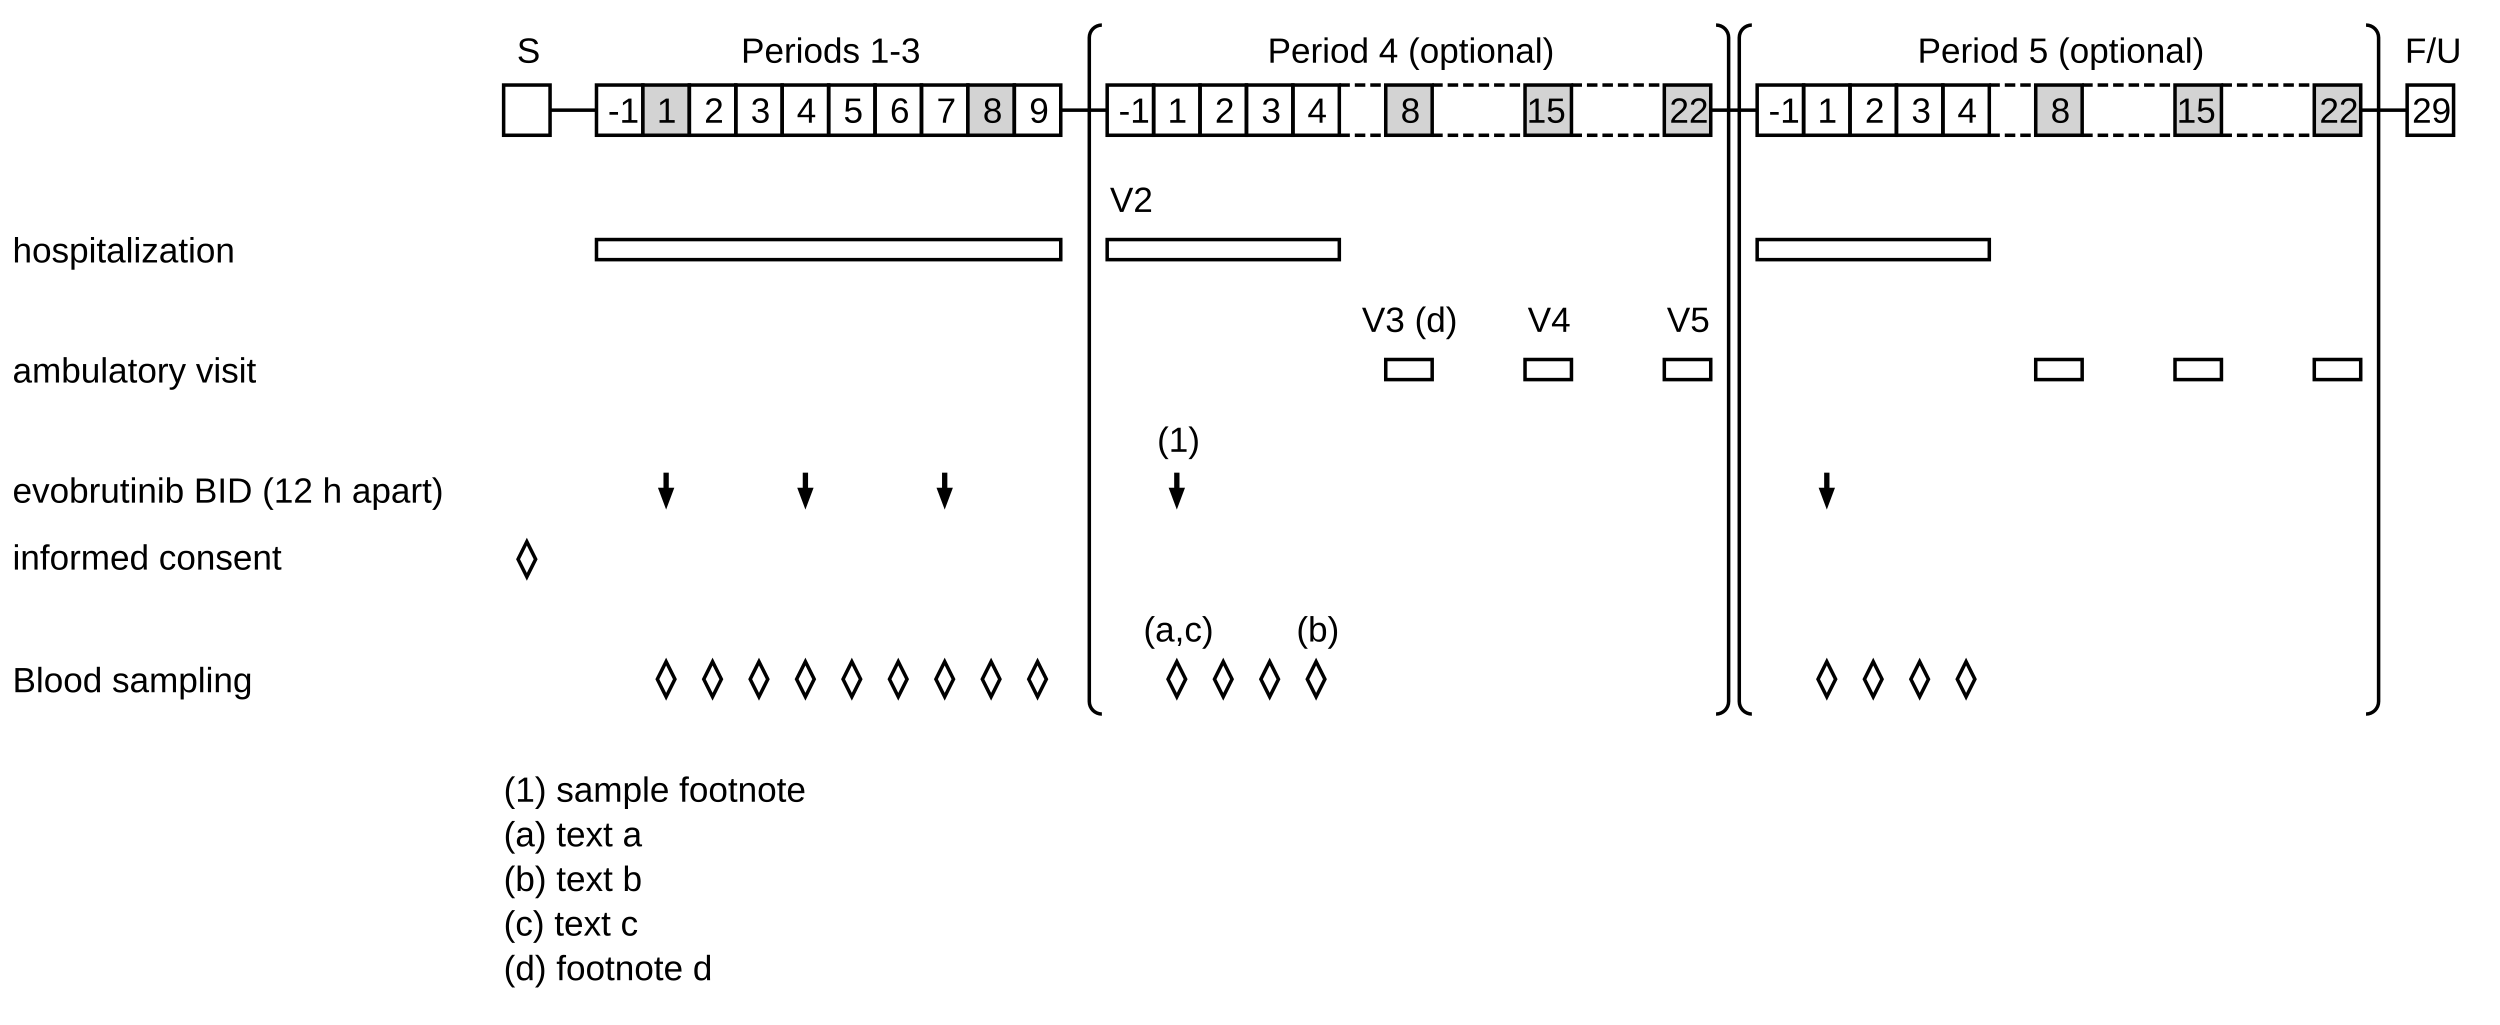
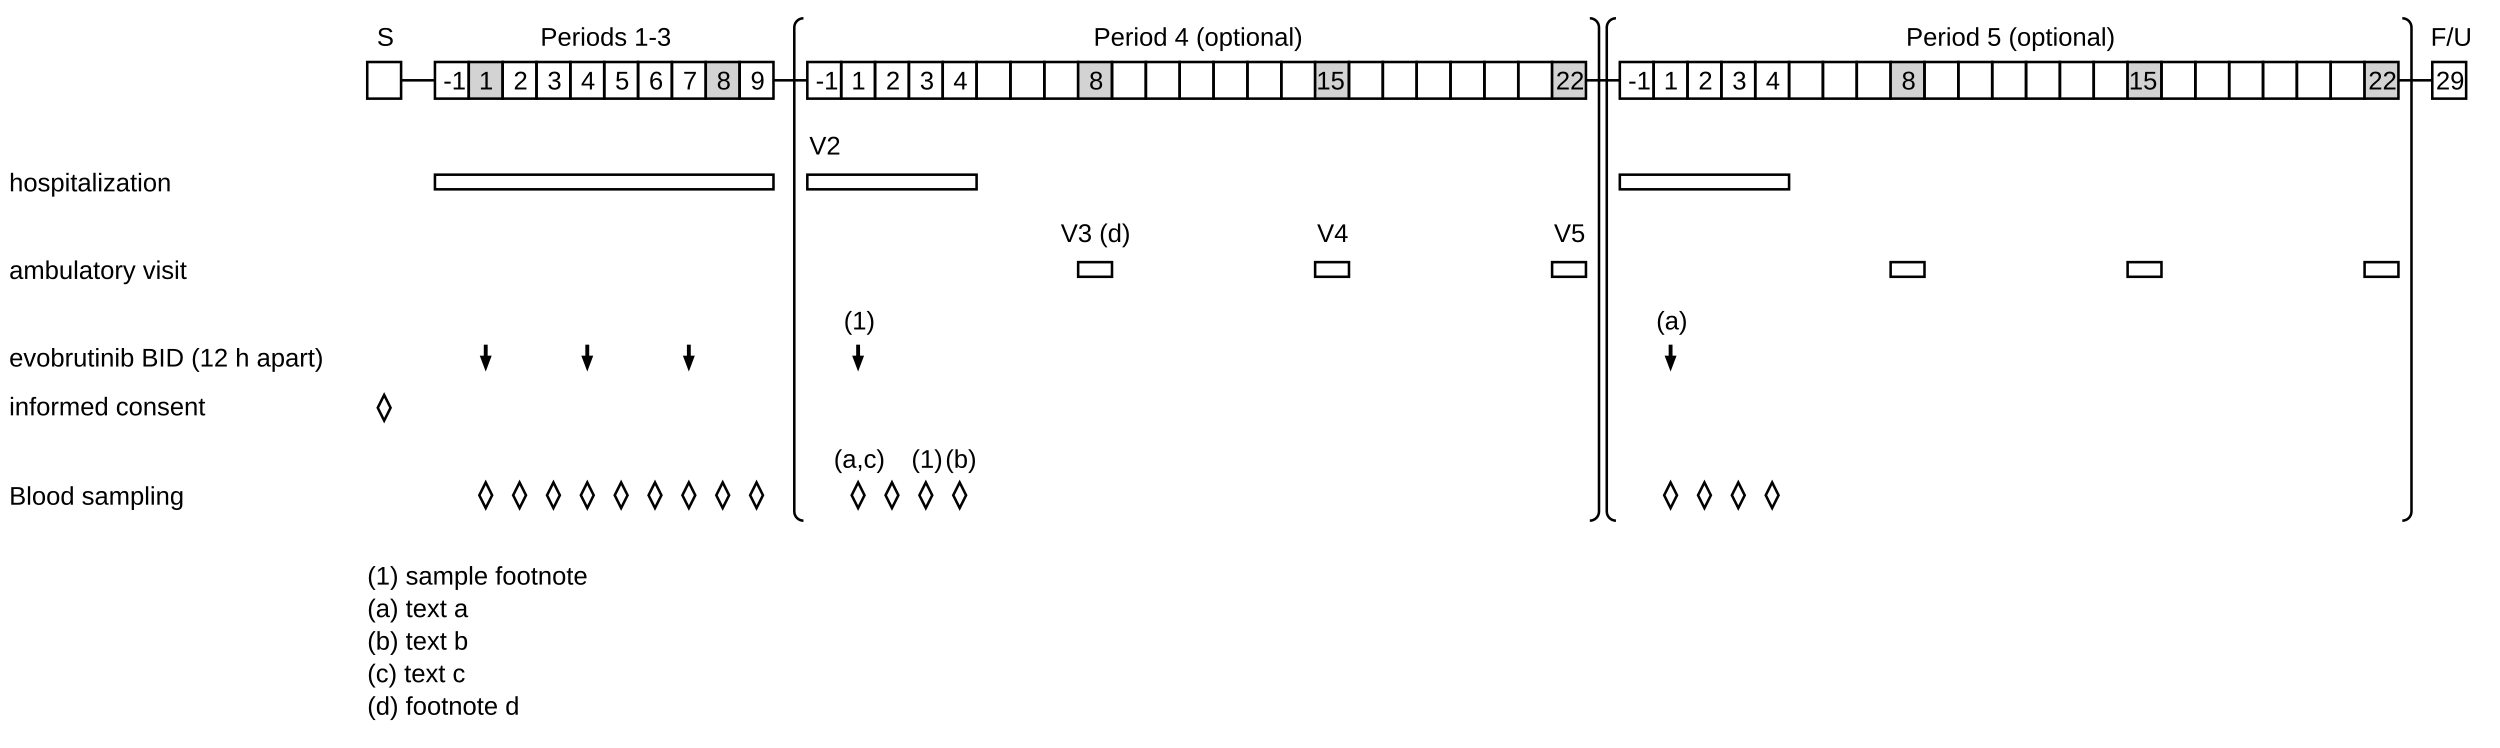
- <svg xmlns="http://www.w3.org/2000/svg" width="997.552" height="408.913">
+ <svg xmlns="http://www.w3.org/2000/svg" width="1368.06" height="408.913">
  <style>text {font-family: Arial; font-size: 14px ;}</style>
-   <path d="M699.02, 10.0 A5.011, 5.011 0 0,0 694.009, 15.011L694.009, 279.906 A5.011, 5.011 0 0,0 699.02 284.917" style="stroke: black; stroke-width:1.4; fill:none" />
-   <path d="M944.102, 10.0 A5.011, 5.011 0 0,1 949.112, 15.011L949.112, 279.906 A5.011, 5.011 0 0,1 944.102 284.917" style="stroke: black; stroke-width:1.4; fill:none" />
+   <path d="M884.273, 10.0 A5.011, 5.011 0 0,0 879.263, 15.011L879.263, 279.906 A5.011, 5.011 0 0,0 884.273 284.917" style="stroke: black; stroke-width:1.4; fill:none" />
+   <path d="M1314.609, 10.0 A5.011, 5.011 0 0,1 1319.62, 15.011L1319.62, 279.906 A5.011, 5.011 0 0,1 1314.609 284.917" style="stroke: black; stroke-width:1.4; fill:none" />
  <path d="M439.664, 10.0 A5.011, 5.011 0 0,0 434.653, 15.011L434.653, 279.906 A5.011, 5.011 0 0,0 439.664 284.917" style="stroke: black; stroke-width:1.4; fill:none" />
-   <path d="M684.746, 10.0 A5.011, 5.011 0 0,1 689.757, 15.011L689.757, 279.906 A5.011, 5.011 0 0,1 684.746 284.917" style="stroke: black; stroke-width:1.4; fill:none" />
+   <path d="M870.0, 10.0 A5.011, 5.011 0 0,1 875.011, 15.011L875.011, 279.906 A5.011, 5.011 0 0,1 870.0 284.917" style="stroke: black; stroke-width:1.4; fill:none" />
  <text x="206.234" y="25.032">S</text>
  <text x="295.699" y="25.032">Periods 1-3</text>
-   <text x="505.798" y="25.032">Period 4 (optional)</text>
-   <text x="765.154" y="25.032">Period 5 (optional)</text>
-   <text x="959.626" y="25.032">F/U</text>
+   <text x="598.425" y="25.032">Period 4 (optional)</text>
+   <text x="1043.035" y="25.032">Period 5 (optional)</text>
+   <text x="1330.134" y="25.032">F/U</text>
  <rect x="200.96" y="33.932" width="18.525" height="20.043" style="stroke:black;  stroke-width:1.4; fill:none;" />
  <text x="210.223" y="48.964" />
  <line x1="219.485" y1="43.953" x2="238.011" y2="43.953" style="stroke:black; stroke-width:1.4; " />
  <rect x="238.011" y="33.932" width="18.525" height="20.043" style="stroke:black;  stroke-width:1.4; fill:none;" />
  <text x="242.557" y="48.964">-1</text>
  <rect x="256.536" y="33.932" width="18.525" height="20.043" style="stroke:black;  stroke-width:0; fill:lightgray;" />
  <rect x="256.536" y="33.932" width="18.525" height="20.043" style="stroke:black;  stroke-width:1.4; fill:none;" />
  <text x="262.107" y="48.964">1</text>
  <rect x="275.062" y="33.932" width="18.525" height="20.043" style="stroke:black;  stroke-width:1.4; fill:none;" />
  <text x="281.005" y="48.964">2</text>
  <rect x="293.587" y="33.932" width="18.525" height="20.043" style="stroke:black;  stroke-width:1.4; fill:none;" />
  <text x="299.568" y="48.964">3</text>
  <rect x="312.112" y="33.932" width="18.525" height="20.043" style="stroke:black;  stroke-width:1.4; fill:none;" />
  <text x="317.909" y="48.964">4</text>
  <rect x="330.638" y="33.932" width="18.525" height="20.043" style="stroke:black;  stroke-width:1.4; fill:none;" />
  <text x="336.578" y="48.964">5</text>
  <rect x="349.163" y="33.932" width="18.525" height="20.043" style="stroke:black;  stroke-width:1.4; fill:none;" />
  <text x="355.117" y="48.964">6</text>
  <rect x="367.688" y="33.932" width="18.525" height="20.043" style="stroke:black;  stroke-width:1.4; fill:none;" />
  <text x="373.708" y="48.964">7</text>
  <rect x="386.214" y="33.932" width="18.525" height="20.043" style="stroke:black;  stroke-width:0; fill:lightgray;" />
  <rect x="386.214" y="33.932" width="18.525" height="20.043" style="stroke:black;  stroke-width:1.4; fill:none;" />
  <text x="392.175" y="48.964">8</text>
  <rect x="404.739" y="33.932" width="18.525" height="20.043" style="stroke:black;  stroke-width:1.4; fill:none;" />
  <text x="410.707" y="48.964">9</text>
  <line x1="423.265" y1="43.953" x2="441.79" y2="43.953" style="stroke:black; stroke-width:1.4; " />
  <rect x="441.79" y="33.932" width="18.525" height="20.043" style="stroke:black;  stroke-width:1.4; fill:none;" />
  <text x="446.336" y="48.964">-1</text>
  <rect x="460.315" y="33.932" width="18.525" height="20.043" style="stroke:black;  stroke-width:1.4; fill:none;" />
  <text x="465.887" y="48.964">1</text>
  <rect x="478.841" y="33.932" width="18.525" height="20.043" style="stroke:black;  stroke-width:1.4; fill:none;" />
  <text x="484.785" y="48.964">2</text>
  <rect x="497.366" y="33.932" width="18.525" height="20.043" style="stroke:black;  stroke-width:1.4; fill:none;" />
  <text x="503.348" y="48.964">3</text>
  <rect x="515.892" y="33.932" width="18.525" height="20.043" style="stroke:black;  stroke-width:1.4; fill:none;" />
  <text x="521.688" y="48.964">4</text>
-   <line x1="534.417" y1="33.932" x2="540.592" y2="33.932" style="stroke:black; stroke-width:1.4; stroke-dasharray: 4.2 4.2" />
-   <line x1="534.417" y1="53.975" x2="540.592" y2="53.975" style="stroke:black; stroke-width:1.4; stroke-dasharray: 4.2 4.2" />
-   <text x="537.505" y="48.964" />
-   <line x1="540.592" y1="33.932" x2="546.767" y2="33.932" style="stroke:black; stroke-width:1.4; stroke-dasharray: 4.2 4.2" />
-   <line x1="540.592" y1="53.975" x2="546.767" y2="53.975" style="stroke:black; stroke-width:1.4; stroke-dasharray: 4.2 4.2" />
+   <rect x="534.417" y="33.932" width="18.525" height="20.043" style="stroke:black;  stroke-width:1.4; fill:none;" />
  <text x="543.68" y="48.964" />
-   <line x1="546.767" y1="33.932" x2="552.942" y2="33.932" style="stroke:black; stroke-width:1.4; stroke-dasharray: 4.2 4.2" />
-   <line x1="546.767" y1="53.975" x2="552.942" y2="53.975" style="stroke:black; stroke-width:1.4; stroke-dasharray: 4.2 4.2" />
-   <text x="549.855" y="48.964" />
-   <rect x="552.942" y="33.932" width="18.525" height="20.043" style="stroke:black;  stroke-width:0; fill:lightgray;" />
  <rect x="552.942" y="33.932" width="18.525" height="20.043" style="stroke:black;  stroke-width:1.4; fill:none;" />
-   <text x="558.903" y="48.964">8</text>
-   <line x1="571.468" y1="33.932" x2="577.643" y2="33.932" style="stroke:black; stroke-width:1.4; stroke-dasharray: 4.2 4.2" />
-   <line x1="571.468" y1="53.975" x2="577.643" y2="53.975" style="stroke:black; stroke-width:1.4; stroke-dasharray: 4.2 4.2" />
-   <text x="574.555" y="48.964" />
-   <line x1="577.643" y1="33.932" x2="583.818" y2="33.932" style="stroke:black; stroke-width:1.4; stroke-dasharray: 4.2 4.2" />
-   <line x1="577.643" y1="53.975" x2="583.818" y2="53.975" style="stroke:black; stroke-width:1.4; stroke-dasharray: 4.2 4.2" />
+   <text x="562.205" y="48.964" />
+   <rect x="571.468" y="33.932" width="18.525" height="20.043" style="stroke:black;  stroke-width:1.4; fill:none;" />
  <text x="580.73" y="48.964" />
-   <line x1="583.818" y1="33.932" x2="589.993" y2="33.932" style="stroke:black; stroke-width:1.4; stroke-dasharray: 4.2 4.2" />
-   <line x1="583.818" y1="53.975" x2="589.993" y2="53.975" style="stroke:black; stroke-width:1.4; stroke-dasharray: 4.2 4.2" />
-   <text x="586.906" y="48.964" />
-   <line x1="589.993" y1="33.932" x2="596.168" y2="33.932" style="stroke:black; stroke-width:1.4; stroke-dasharray: 4.2 4.2" />
-   <line x1="589.993" y1="53.975" x2="596.168" y2="53.975" style="stroke:black; stroke-width:1.4; stroke-dasharray: 4.2 4.2" />
-   <text x="593.081" y="48.964" />
-   <line x1="596.168" y1="33.932" x2="602.343" y2="33.932" style="stroke:black; stroke-width:1.4; stroke-dasharray: 4.2 4.2" />
-   <line x1="596.168" y1="53.975" x2="602.343" y2="53.975" style="stroke:black; stroke-width:1.4; stroke-dasharray: 4.2 4.2" />
-   <text x="599.256" y="48.964" />
-   <line x1="602.343" y1="33.932" x2="608.519" y2="33.932" style="stroke:black; stroke-width:1.4; stroke-dasharray: 4.2 4.2" />
-   <line x1="602.343" y1="53.975" x2="608.519" y2="53.975" style="stroke:black; stroke-width:1.4; stroke-dasharray: 4.2 4.2" />
-   <text x="605.431" y="48.964" />
-   <rect x="608.519" y="33.932" width="18.525" height="20.043" style="stroke:black;  stroke-width:0; fill:lightgray;" />
+   <rect x="589.993" y="33.932" width="18.525" height="20.043" style="stroke:black;  stroke-width:0; fill:lightgray;" />
+   <rect x="589.993" y="33.932" width="18.525" height="20.043" style="stroke:black;  stroke-width:1.4; fill:none;" />
+   <text x="595.954" y="48.964">8</text>
  <rect x="608.519" y="33.932" width="18.525" height="20.043" style="stroke:black;  stroke-width:1.4; fill:none;" />
-   <text x="609.192" y="48.964">15</text>
-   <line x1="627.044" y1="33.932" x2="633.219" y2="33.932" style="stroke:black; stroke-width:1.4; stroke-dasharray: 4.2 4.2" />
-   <line x1="627.044" y1="53.975" x2="633.219" y2="53.975" style="stroke:black; stroke-width:1.4; stroke-dasharray: 4.2 4.2" />
-   <text x="630.132" y="48.964" />
-   <line x1="633.219" y1="33.932" x2="639.394" y2="33.932" style="stroke:black; stroke-width:1.4; stroke-dasharray: 4.2 4.2" />
-   <line x1="633.219" y1="53.975" x2="639.394" y2="53.975" style="stroke:black; stroke-width:1.4; stroke-dasharray: 4.2 4.2" />
+   <text x="617.781" y="48.964" />
+   <rect x="627.044" y="33.932" width="18.525" height="20.043" style="stroke:black;  stroke-width:1.4; fill:none;" />
  <text x="636.307" y="48.964" />
-   <line x1="639.394" y1="33.932" x2="645.569" y2="33.932" style="stroke:black; stroke-width:1.4; stroke-dasharray: 4.2 4.2" />
-   <line x1="639.394" y1="53.975" x2="645.569" y2="53.975" style="stroke:black; stroke-width:1.4; stroke-dasharray: 4.2 4.2" />
-   <text x="642.482" y="48.964" />
-   <line x1="645.569" y1="33.932" x2="651.744" y2="33.932" style="stroke:black; stroke-width:1.4; stroke-dasharray: 4.2 4.2" />
-   <line x1="645.569" y1="53.975" x2="651.744" y2="53.975" style="stroke:black; stroke-width:1.4; stroke-dasharray: 4.2 4.2" />
-   <text x="648.657" y="48.964" />
-   <line x1="651.744" y1="33.932" x2="657.92" y2="33.932" style="stroke:black; stroke-width:1.4; stroke-dasharray: 4.2 4.2" />
-   <line x1="651.744" y1="53.975" x2="657.92" y2="53.975" style="stroke:black; stroke-width:1.4; stroke-dasharray: 4.2 4.2" />
+   <rect x="645.569" y="33.932" width="18.525" height="20.043" style="stroke:black;  stroke-width:1.4; fill:none;" />
  <text x="654.832" y="48.964" />
-   <line x1="657.92" y1="33.932" x2="664.095" y2="33.932" style="stroke:black; stroke-width:1.4; stroke-dasharray: 4.2 4.2" />
-   <line x1="657.92" y1="53.975" x2="664.095" y2="53.975" style="stroke:black; stroke-width:1.4; stroke-dasharray: 4.2 4.2" />
-   <text x="661.007" y="48.964" />
-   <rect x="664.095" y="33.932" width="18.525" height="20.043" style="stroke:black;  stroke-width:0; fill:lightgray;" />
  <rect x="664.095" y="33.932" width="18.525" height="20.043" style="stroke:black;  stroke-width:1.4; fill:none;" />
-   <text x="666.146" y="48.964">22</text>
-   <line x1="682.62" y1="43.953" x2="701.146" y2="43.953" style="stroke:black; stroke-width:1.4; " />
+   <text x="673.357" y="48.964" />
+   <rect x="682.62" y="33.932" width="18.525" height="20.043" style="stroke:black;  stroke-width:1.4; fill:none;" />
+   <text x="691.883" y="48.964" />
  <rect x="701.146" y="33.932" width="18.525" height="20.043" style="stroke:black;  stroke-width:1.4; fill:none;" />
-   <text x="705.691" y="48.964">-1</text>
+   <text x="710.408" y="48.964" />
+   <rect x="719.671" y="33.932" width="18.525" height="20.043" style="stroke:black;  stroke-width:0; fill:lightgray;" />
  <rect x="719.671" y="33.932" width="18.525" height="20.043" style="stroke:black;  stroke-width:1.4; fill:none;" />
-   <text x="725.242" y="48.964">1</text>
+   <text x="720.344" y="48.964">15</text>
  <rect x="738.196" y="33.932" width="18.525" height="20.043" style="stroke:black;  stroke-width:1.4; fill:none;" />
-   <text x="744.14" y="48.964">2</text>
+   <text x="747.459" y="48.964" />
  <rect x="756.722" y="33.932" width="18.525" height="20.043" style="stroke:black;  stroke-width:1.4; fill:none;" />
-   <text x="762.703" y="48.964">3</text>
+   <text x="765.984" y="48.964" />
  <rect x="775.247" y="33.932" width="18.525" height="20.043" style="stroke:black;  stroke-width:1.4; fill:none;" />
-   <text x="781.044" y="48.964">4</text>
-   <line x1="793.772" y1="33.932" x2="799.948" y2="33.932" style="stroke:black; stroke-width:1.4; stroke-dasharray: 4.2 4.2" />
-   <line x1="793.772" y1="53.975" x2="799.948" y2="53.975" style="stroke:black; stroke-width:1.4; stroke-dasharray: 4.2 4.2" />
-   <text x="796.86" y="48.964" />
-   <line x1="799.948" y1="33.932" x2="806.123" y2="33.932" style="stroke:black; stroke-width:1.4; stroke-dasharray: 4.2 4.2" />
-   <line x1="799.948" y1="53.975" x2="806.123" y2="53.975" style="stroke:black; stroke-width:1.4; stroke-dasharray: 4.2 4.2" />
+   <text x="784.51" y="48.964" />
+   <rect x="793.772" y="33.932" width="18.525" height="20.043" style="stroke:black;  stroke-width:1.4; fill:none;" />
  <text x="803.035" y="48.964" />
-   <line x1="806.123" y1="33.932" x2="812.298" y2="33.932" style="stroke:black; stroke-width:1.4; stroke-dasharray: 4.2 4.2" />
-   <line x1="806.123" y1="53.975" x2="812.298" y2="53.975" style="stroke:black; stroke-width:1.4; stroke-dasharray: 4.2 4.2" />
-   <text x="809.21" y="48.964" />
-   <rect x="812.298" y="33.932" width="18.525" height="20.043" style="stroke:black;  stroke-width:0; fill:lightgray;" />
  <rect x="812.298" y="33.932" width="18.525" height="20.043" style="stroke:black;  stroke-width:1.4; fill:none;" />
-   <text x="818.259" y="48.964">8</text>
-   <line x1="830.823" y1="33.932" x2="836.998" y2="33.932" style="stroke:black; stroke-width:1.4; stroke-dasharray: 4.2 4.2" />
-   <line x1="830.823" y1="53.975" x2="836.998" y2="53.975" style="stroke:black; stroke-width:1.4; stroke-dasharray: 4.2 4.2" />
-   <text x="833.911" y="48.964" />
-   <line x1="836.998" y1="33.932" x2="843.174" y2="33.932" style="stroke:black; stroke-width:1.4; stroke-dasharray: 4.2 4.2" />
-   <line x1="836.998" y1="53.975" x2="843.174" y2="53.975" style="stroke:black; stroke-width:1.4; stroke-dasharray: 4.2 4.2" />
+   <text x="821.561" y="48.964" />
+   <rect x="830.823" y="33.932" width="18.525" height="20.043" style="stroke:black;  stroke-width:1.4; fill:none;" />
  <text x="840.086" y="48.964" />
-   <line x1="843.174" y1="33.932" x2="849.349" y2="33.932" style="stroke:black; stroke-width:1.4; stroke-dasharray: 4.2 4.2" />
-   <line x1="843.174" y1="53.975" x2="849.349" y2="53.975" style="stroke:black; stroke-width:1.4; stroke-dasharray: 4.2 4.2" />
-   <text x="846.261" y="48.964" />
-   <line x1="849.349" y1="33.932" x2="855.524" y2="33.932" style="stroke:black; stroke-width:1.4; stroke-dasharray: 4.2 4.2" />
-   <line x1="849.349" y1="53.975" x2="855.524" y2="53.975" style="stroke:black; stroke-width:1.4; stroke-dasharray: 4.2 4.2" />
-   <text x="852.436" y="48.964" />
-   <line x1="855.524" y1="33.932" x2="861.699" y2="33.932" style="stroke:black; stroke-width:1.4; stroke-dasharray: 4.2 4.2" />
-   <line x1="855.524" y1="53.975" x2="861.699" y2="53.975" style="stroke:black; stroke-width:1.4; stroke-dasharray: 4.2 4.2" />
-   <text x="858.611" y="48.964" />
-   <line x1="861.699" y1="33.932" x2="867.874" y2="33.932" style="stroke:black; stroke-width:1.4; stroke-dasharray: 4.2 4.2" />
-   <line x1="861.699" y1="53.975" x2="867.874" y2="53.975" style="stroke:black; stroke-width:1.4; stroke-dasharray: 4.2 4.2" />
-   <text x="864.786" y="48.964" />
-   <rect x="867.874" y="33.932" width="18.525" height="20.043" style="stroke:black;  stroke-width:0; fill:lightgray;" />
-   <rect x="867.874" y="33.932" width="18.525" height="20.043" style="stroke:black;  stroke-width:1.4; fill:none;" />
-   <text x="868.547" y="48.964">15</text>
-   <line x1="886.399" y1="33.932" x2="892.575" y2="33.932" style="stroke:black; stroke-width:1.4; stroke-dasharray: 4.2 4.2" />
-   <line x1="886.399" y1="53.975" x2="892.575" y2="53.975" style="stroke:black; stroke-width:1.4; stroke-dasharray: 4.2 4.2" />
-   <text x="889.487" y="48.964" />
-   <line x1="892.575" y1="33.932" x2="898.75" y2="33.932" style="stroke:black; stroke-width:1.4; stroke-dasharray: 4.2 4.2" />
-   <line x1="892.575" y1="53.975" x2="898.75" y2="53.975" style="stroke:black; stroke-width:1.4; stroke-dasharray: 4.2 4.2" />
-   <text x="895.662" y="48.964" />
-   <line x1="898.75" y1="33.932" x2="904.925" y2="33.932" style="stroke:black; stroke-width:1.4; stroke-dasharray: 4.2 4.2" />
-   <line x1="898.75" y1="53.975" x2="904.925" y2="53.975" style="stroke:black; stroke-width:1.4; stroke-dasharray: 4.2 4.2" />
-   <text x="901.837" y="48.964" />
-   <line x1="904.925" y1="33.932" x2="911.1" y2="33.932" style="stroke:black; stroke-width:1.4; stroke-dasharray: 4.2 4.2" />
-   <line x1="904.925" y1="53.975" x2="911.1" y2="53.975" style="stroke:black; stroke-width:1.4; stroke-dasharray: 4.2 4.2" />
-   <text x="908.012" y="48.964" />
-   <line x1="911.1" y1="33.932" x2="917.275" y2="33.932" style="stroke:black; stroke-width:1.4; stroke-dasharray: 4.2 4.2" />
-   <line x1="911.1" y1="53.975" x2="917.275" y2="53.975" style="stroke:black; stroke-width:1.4; stroke-dasharray: 4.2 4.2" />
-   <text x="914.188" y="48.964" />
-   <line x1="917.275" y1="33.932" x2="923.45" y2="33.932" style="stroke:black; stroke-width:1.4; stroke-dasharray: 4.2 4.2" />
-   <line x1="917.275" y1="53.975" x2="923.45" y2="53.975" style="stroke:black; stroke-width:1.4; stroke-dasharray: 4.2 4.2" />
-   <text x="920.363" y="48.964" />
-   <rect x="923.45" y="33.932" width="18.525" height="20.043" style="stroke:black;  stroke-width:0; fill:lightgray;" />
+   <rect x="849.349" y="33.932" width="18.525" height="20.043" style="stroke:black;  stroke-width:0; fill:lightgray;" />
+   <rect x="849.349" y="33.932" width="18.525" height="20.043" style="stroke:black;  stroke-width:1.4; fill:none;" />
+   <text x="851.399" y="48.964">22</text>
+   <line x1="867.874" y1="43.953" x2="886.399" y2="43.953" style="stroke:black; stroke-width:1.4; " />
+   <rect x="886.399" y="33.932" width="18.525" height="20.043" style="stroke:black;  stroke-width:1.4; fill:none;" />
+   <text x="890.945" y="48.964">-1</text>
+   <rect x="904.925" y="33.932" width="18.525" height="20.043" style="stroke:black;  stroke-width:1.4; fill:none;" />
+   <text x="910.496" y="48.964">1</text>
  <rect x="923.45" y="33.932" width="18.525" height="20.043" style="stroke:black;  stroke-width:1.4; fill:none;" />
-   <text x="925.501" y="48.964">22</text>
-   <line x1="941.976" y1="43.953" x2="960.501" y2="43.953" style="stroke:black; stroke-width:1.4; " />
+   <text x="929.394" y="48.964">2</text>
+   <rect x="941.976" y="33.932" width="18.525" height="20.043" style="stroke:black;  stroke-width:1.4; fill:none;" />
+   <text x="947.957" y="48.964">3</text>
  <rect x="960.501" y="33.932" width="18.525" height="20.043" style="stroke:black;  stroke-width:1.4; fill:none;" />
-   <text x="962.49" y="48.964">29</text>
+   <text x="966.298" y="48.964">4</text>
+   <rect x="979.026" y="33.932" width="18.525" height="20.043" style="stroke:black;  stroke-width:1.4; fill:none;" />
+   <text x="988.289" y="48.964" />
+   <rect x="997.552" y="33.932" width="18.525" height="20.043" style="stroke:black;  stroke-width:1.4; fill:none;" />
+   <text x="1006.814" y="48.964" />
+   <rect x="1016.077" y="33.932" width="18.525" height="20.043" style="stroke:black;  stroke-width:1.4; fill:none;" />
+   <text x="1025.34" y="48.964" />
+   <rect x="1034.603" y="33.932" width="18.525" height="20.043" style="stroke:black;  stroke-width:0; fill:lightgray;" />
+   <rect x="1034.603" y="33.932" width="18.525" height="20.043" style="stroke:black;  stroke-width:1.4; fill:none;" />
+   <text x="1040.563" y="48.964">8</text>
+   <rect x="1053.128" y="33.932" width="18.525" height="20.043" style="stroke:black;  stroke-width:1.4; fill:none;" />
+   <text x="1062.391" y="48.964" />
+   <rect x="1071.653" y="33.932" width="18.525" height="20.043" style="stroke:black;  stroke-width:1.4; fill:none;" />
+   <text x="1080.916" y="48.964" />
+   <rect x="1090.179" y="33.932" width="18.525" height="20.043" style="stroke:black;  stroke-width:1.4; fill:none;" />
+   <text x="1099.441" y="48.964" />
+   <rect x="1108.704" y="33.932" width="18.525" height="20.043" style="stroke:black;  stroke-width:1.4; fill:none;" />
+   <text x="1117.967" y="48.964" />
+   <rect x="1127.229" y="33.932" width="18.525" height="20.043" style="stroke:black;  stroke-width:1.4; fill:none;" />
+   <text x="1136.492" y="48.964" />
+   <rect x="1145.755" y="33.932" width="18.525" height="20.043" style="stroke:black;  stroke-width:1.4; fill:none;" />
+   <text x="1155.018" y="48.964" />
+   <rect x="1164.28" y="33.932" width="18.525" height="20.043" style="stroke:black;  stroke-width:0; fill:lightgray;" />
+   <rect x="1164.28" y="33.932" width="18.525" height="20.043" style="stroke:black;  stroke-width:1.4; fill:none;" />
+   <text x="1164.954" y="48.964">15</text>
+   <rect x="1182.806" y="33.932" width="18.525" height="20.043" style="stroke:black;  stroke-width:1.4; fill:none;" />
+   <text x="1192.068" y="48.964" />
+   <rect x="1201.331" y="33.932" width="18.525" height="20.043" style="stroke:black;  stroke-width:1.4; fill:none;" />
+   <text x="1210.594" y="48.964" />
+   <rect x="1219.856" y="33.932" width="18.525" height="20.043" style="stroke:black;  stroke-width:1.4; fill:none;" />
+   <text x="1229.119" y="48.964" />
+   <rect x="1238.382" y="33.932" width="18.525" height="20.043" style="stroke:black;  stroke-width:1.4; fill:none;" />
+   <text x="1247.645" y="48.964" />
+   <rect x="1256.907" y="33.932" width="18.525" height="20.043" style="stroke:black;  stroke-width:1.4; fill:none;" />
+   <text x="1266.17" y="48.964" />
+   <rect x="1275.433" y="33.932" width="18.525" height="20.043" style="stroke:black;  stroke-width:1.4; fill:none;" />
+   <text x="1284.695" y="48.964" />
+   <rect x="1293.958" y="33.932" width="18.525" height="20.043" style="stroke:black;  stroke-width:0; fill:lightgray;" />
+   <rect x="1293.958" y="33.932" width="18.525" height="20.043" style="stroke:black;  stroke-width:1.4; fill:none;" />
+   <text x="1296.009" y="48.964">22</text>
+   <line x1="1312.483" y1="43.953" x2="1331.009" y2="43.953" style="stroke:black; stroke-width:1.4; " />
+   <rect x="1331.009" y="33.932" width="18.525" height="20.043" style="stroke:black;  stroke-width:1.4; fill:none;" />
+   <text x="1332.998" y="48.964">29</text>
  <text x="442.891" y="84.563">V2</text>
  <text x="469.578" y="84.563" />
  <text x="488.104" y="84.563" />
  <text x="506.629" y="84.563" />
  <text x="525.154" y="84.563" />
-   <text x="537.505" y="84.563" />
  <text x="543.68" y="84.563" />
-   <text x="549.855" y="84.563" />
  <text x="562.205" y="84.563" />
-   <text x="574.555" y="84.563" />
  <text x="580.73" y="84.563" />
-   <text x="586.906" y="84.563" />
-   <text x="593.081" y="84.563" />
  <text x="599.256" y="84.563" />
-   <text x="605.431" y="84.563" />
  <text x="617.781" y="84.563" />
-   <text x="630.132" y="84.563" />
  <text x="636.307" y="84.563" />
-   <text x="642.482" y="84.563" />
-   <text x="648.657" y="84.563" />
  <text x="654.832" y="84.563" />
-   <text x="661.007" y="84.563" />
  <text x="673.357" y="84.563" />
+   <text x="691.883" y="84.563" />
+   <text x="710.408" y="84.563" />
+   <text x="728.934" y="84.563" />
+   <text x="747.459" y="84.563" />
+   <text x="765.984" y="84.563" />
+   <text x="784.51" y="84.563" />
+   <text x="803.035" y="84.563" />
+   <text x="821.561" y="84.563" />
+   <text x="840.086" y="84.563" />
+   <text x="858.611" y="84.563" />
  <text x="5" y="104.716">hospitalization</text>
  <rect x="238.011" y="95.586" width="185.254" height="8.017" style="stroke:black;  stroke-width:1.4; fill:none;" />
  <rect x="441.79" y="95.586" width="92.627" height="8.017" style="stroke:black;  stroke-width:1.4; fill:none;" />
-   <rect x="701.146" y="95.586" width="92.627" height="8.017" style="stroke:black;  stroke-width:1.4; fill:none;" />
+   <rect x="886.399" y="95.586" width="92.627" height="8.017" style="stroke:black;  stroke-width:1.4; fill:none;" />
  <text x="451.053" y="132.426" />
  <text x="469.578" y="132.426" />
  <text x="488.104" y="132.426" />
  <text x="506.629" y="132.426" />
  <text x="525.154" y="132.426" />
-   <text x="537.505" y="132.426" />
  <text x="543.68" y="132.426" />
-   <text x="549.855" y="132.426" />
-   <text x="543.427" y="132.426">V3 (d)</text>
-   <text x="574.555" y="132.426" />
+   <text x="562.205" y="132.426" />
  <text x="580.73" y="132.426" />
-   <text x="586.906" y="132.426" />
-   <text x="593.081" y="132.426" />
-   <text x="599.256" y="132.426" />
-   <text x="605.431" y="132.426" />
-   <text x="609.588" y="132.426">V4</text>
-   <text x="630.132" y="132.426" />
+   <text x="580.478" y="132.426">V3 (d)</text>
+   <text x="617.781" y="132.426" />
  <text x="636.307" y="132.426" />
-   <text x="642.482" y="132.426" />
-   <text x="648.657" y="132.426" />
  <text x="654.832" y="132.426" />
-   <text x="661.007" y="132.426" />
-   <text x="665.106" y="132.426">V5</text>
+   <text x="673.357" y="132.426" />
+   <text x="691.883" y="132.426" />
+   <text x="710.408" y="132.426" />
+   <text x="720.741" y="132.426">V4</text>
+   <text x="747.459" y="132.426" />
+   <text x="765.984" y="132.426" />
+   <text x="784.51" y="132.426" />
+   <text x="803.035" y="132.426" />
+   <text x="821.561" y="132.426" />
+   <text x="840.086" y="132.426" />
+   <text x="850.36" y="132.426">V5</text>
  <text x="5" y="152.646">ambulatory visit</text>
-   <rect x="552.942" y="143.45" width="18.525" height="8.017" style="stroke:black;  stroke-width:1.4; fill:none;" />
-   <rect x="608.519" y="143.45" width="18.525" height="8.017" style="stroke:black;  stroke-width:1.4; fill:none;" />
-   <rect x="664.095" y="143.45" width="18.525" height="8.017" style="stroke:black;  stroke-width:1.4; fill:none;" />
-   <rect x="812.298" y="143.45" width="18.525" height="8.017" style="stroke:black;  stroke-width:1.4; fill:none;" />
-   <rect x="867.874" y="143.45" width="18.525" height="8.017" style="stroke:black;  stroke-width:1.4; fill:none;" />
-   <rect x="923.45" y="143.45" width="18.525" height="8.017" style="stroke:black;  stroke-width:1.4; fill:none;" />
+   <rect x="589.993" y="143.45" width="18.525" height="8.017" style="stroke:black;  stroke-width:1.4; fill:none;" />
+   <rect x="719.671" y="143.45" width="18.525" height="8.017" style="stroke:black;  stroke-width:1.4; fill:none;" />
+   <rect x="849.349" y="143.45" width="18.525" height="8.017" style="stroke:black;  stroke-width:1.4; fill:none;" />
+   <rect x="1034.603" y="143.45" width="18.525" height="8.017" style="stroke:black;  stroke-width:1.4; fill:none;" />
+   <rect x="1164.28" y="143.45" width="18.525" height="8.017" style="stroke:black;  stroke-width:1.4; fill:none;" />
+   <rect x="1293.958" y="143.45" width="18.525" height="8.017" style="stroke:black;  stroke-width:1.4; fill:none;" />
  <text x="451.053" y="180.29" />
  <text x="461.7" y="180.29"> (1)</text>
  <text x="488.104" y="180.29" />
  <text x="506.629" y="180.29" />
  <text x="525.154" y="180.29" />
-   <text x="537.505" y="180.29" />
  <text x="543.68" y="180.29" />
-   <text x="549.855" y="180.29" />
  <text x="562.205" y="180.29" />
-   <text x="574.555" y="180.29" />
  <text x="580.73" y="180.29" />
-   <text x="586.906" y="180.29" />
-   <text x="593.081" y="180.29" />
  <text x="599.256" y="180.29" />
-   <text x="605.431" y="180.29" />
  <text x="617.781" y="180.29" />
-   <text x="630.132" y="180.29" />
  <text x="636.307" y="180.29" />
-   <text x="642.482" y="180.29" />
-   <text x="648.657" y="180.29" />
  <text x="654.832" y="180.29" />
-   <text x="661.007" y="180.29" />
  <text x="673.357" y="180.29" />
+   <text x="691.883" y="180.29" />
+   <text x="710.408" y="180.29" />
+   <text x="728.934" y="180.29" />
+   <text x="747.459" y="180.29" />
+   <text x="765.984" y="180.29" />
+   <text x="784.51" y="180.29" />
+   <text x="803.035" y="180.29" />
+   <text x="821.561" y="180.29" />
+   <text x="840.086" y="180.29" />
+   <text x="858.611" y="180.29" />
+   <text x="895.662" y="180.29" />
+   <text x="906.309" y="180.29"> (a)</text>
+   <text x="932.713" y="180.29" />
+   <text x="951.238" y="180.29" />
+   <text x="969.764" y="180.29" />
+   <text x="988.289" y="180.29" />
+   <text x="1006.814" y="180.29" />
+   <text x="1025.34" y="180.29" />
+   <text x="1043.865" y="180.29" />
+   <text x="1062.391" y="180.29" />
+   <text x="1080.916" y="180.29" />
+   <text x="1099.441" y="180.29" />
+   <text x="1117.967" y="180.29" />
+   <text x="1136.492" y="180.29" />
+   <text x="1155.018" y="180.29" />
+   <text x="1173.543" y="180.29" />
+   <text x="1192.068" y="180.29" />
+   <text x="1210.594" y="180.29" />
+   <text x="1229.119" y="180.29" />
+   <text x="1247.645" y="180.29" />
+   <text x="1266.17" y="180.29" />
+   <text x="1284.695" y="180.29" />
+   <text x="1303.221" y="180.29" />
  <text x="5" y="200.578">evobrutinib BID (12 h apart)</text>
  <path d="M265.438, 195.322 L265.438, 189.309 L266.16, 189.309 L266.16, 195.322 L268.054, 195.322 L265.799, 201.335 L263.544, 195.322 L265.438, 195.322 Z" style="stroke: black; fill: black; stroke-width:1.4; " />
  <path d="M321.014, 195.322 L321.014, 189.309 L321.736, 189.309 L321.736, 195.322 L323.63, 195.322 L321.375, 201.335 L319.12, 195.322 L321.014, 195.322 Z" style="stroke: black; fill: black; stroke-width:1.4; " />
  <path d="M376.59, 195.322 L376.59, 189.309 L377.312, 189.309 L377.312, 195.322 L379.206, 195.322 L376.951, 201.335 L374.696, 195.322 L376.59, 195.322 Z" style="stroke: black; fill: black; stroke-width:1.4; " />
  <path d="M469.217, 195.322 L469.217, 189.309 L469.939, 189.309 L469.939, 195.322 L471.833, 195.322 L469.578, 201.335 L467.323, 195.322 L469.217, 195.322 Z" style="stroke: black; fill: black; stroke-width:1.4; " />
-   <path d="M728.573, 195.322 L728.573, 189.309 L729.294, 189.309 L729.294, 195.322 L731.188, 195.322 L728.934, 201.335 L726.679, 195.322 L728.573, 195.322 Z" style="stroke: black; fill: black; stroke-width:1.4; " />
+   <path d="M913.827, 195.322 L913.827, 189.309 L914.548, 189.309 L914.548, 195.322 L916.442, 195.322 L914.188, 201.335 L911.933, 195.322 L913.827, 195.322 Z" style="stroke: black; fill: black; stroke-width:1.4; " />
  <text x="5" y="227.286">informed consent</text>
  <path d="M206.715, 223.143 L210.223, 216.128 L213.73, 223.143 L210.223, 230.158 L206.715, 223.143 Z" style="stroke: black; fill: none; stroke-width:1.4; " />
  <text x="451.053" y="255.975" />
  <text x="456.255" y="255.975"> (a,c)</text>
  <text x="488.104" y="255.975" />
-   <text x="506.629" y="255.975" />
+   <text x="498.75" y="255.975"> (1)</text>
  <text x="517.276" y="255.975"> (b)</text>
-   <text x="537.505" y="255.975" />
  <text x="543.68" y="255.975" />
-   <text x="549.855" y="255.975" />
  <text x="562.205" y="255.975" />
-   <text x="574.555" y="255.975" />
  <text x="580.73" y="255.975" />
-   <text x="586.906" y="255.975" />
-   <text x="593.081" y="255.975" />
  <text x="599.256" y="255.975" />
-   <text x="605.431" y="255.975" />
  <text x="617.781" y="255.975" />
-   <text x="630.132" y="255.975" />
  <text x="636.307" y="255.975" />
-   <text x="642.482" y="255.975" />
-   <text x="648.657" y="255.975" />
  <text x="654.832" y="255.975" />
-   <text x="661.007" y="255.975" />
  <text x="673.357" y="255.975" />
+   <text x="691.883" y="255.975" />
+   <text x="710.408" y="255.975" />
+   <text x="728.934" y="255.975" />
+   <text x="747.459" y="255.975" />
+   <text x="765.984" y="255.975" />
+   <text x="784.51" y="255.975" />
+   <text x="803.035" y="255.975" />
+   <text x="821.561" y="255.975" />
+   <text x="840.086" y="255.975" />
+   <text x="858.611" y="255.975" />
  <text x="5" y="276.194">Blood sampling</text>
  <path d="M262.291, 271.007 L265.799, 263.992 L269.306, 271.007 L265.799, 278.022 L262.291, 271.007 Z" style="stroke: black; fill: none; stroke-width:1.4; " />
  <path d="M280.817, 271.007 L284.324, 263.992 L287.832, 271.007 L284.324, 278.022 L280.817, 271.007 Z" style="stroke: black; fill: none; stroke-width:1.4; " />
  <path d="M299.342, 271.007 L302.85, 263.992 L306.357, 271.007 L302.85, 278.022 L299.342, 271.007 Z" style="stroke: black; fill: none; stroke-width:1.4; " />
  <path d="M317.867, 271.007 L321.375, 263.992 L324.883, 271.007 L321.375, 278.022 L317.867, 271.007 Z" style="stroke: black; fill: none; stroke-width:1.4; " />
  <path d="M336.393, 271.007 L339.9, 263.992 L343.408, 271.007 L339.9, 278.022 L336.393, 271.007 Z" style="stroke: black; fill: none; stroke-width:1.4; " />
  <path d="M354.918, 271.007 L358.426, 263.992 L361.933, 271.007 L358.426, 278.022 L354.918, 271.007 Z" style="stroke: black; fill: none; stroke-width:1.4; " />
  <path d="M373.444, 271.007 L376.951, 263.992 L380.459, 271.007 L376.951, 278.022 L373.444, 271.007 Z" style="stroke: black; fill: none; stroke-width:1.4; " />
  <path d="M391.969, 271.007 L395.477, 263.992 L398.984, 271.007 L395.477, 278.022 L391.969, 271.007 Z" style="stroke: black; fill: none; stroke-width:1.4; " />
  <path d="M410.494, 271.007 L414.002, 263.992 L417.509, 271.007 L414.002, 278.022 L410.494, 271.007 Z" style="stroke: black; fill: none; stroke-width:1.4; " />
  <path d="M466.071, 271.007 L469.578, 263.992 L473.086, 271.007 L469.578, 278.022 L466.071, 271.007 Z" style="stroke: black; fill: none; stroke-width:1.4; " />
  <path d="M484.596, 271.007 L488.104, 263.992 L491.611, 271.007 L488.104, 278.022 L484.596, 271.007 Z" style="stroke: black; fill: none; stroke-width:1.4; " />
  <path d="M503.121, 271.007 L506.629, 263.992 L510.136, 271.007 L506.629, 278.022 L503.121, 271.007 Z" style="stroke: black; fill: none; stroke-width:1.4; " />
  <path d="M521.647, 271.007 L525.154, 263.992 L528.662, 271.007 L525.154, 278.022 L521.647, 271.007 Z" style="stroke: black; fill: none; stroke-width:1.4; " />
-   <path d="M725.426, 271.007 L728.934, 263.992 L732.441, 271.007 L728.934, 278.022 L725.426, 271.007 Z" style="stroke: black; fill: none; stroke-width:1.4; " />
-   <path d="M743.951, 271.007 L747.459, 263.992 L750.967, 271.007 L747.459, 278.022 L743.951, 271.007 Z" style="stroke: black; fill: none; stroke-width:1.4; " />
-   <path d="M762.477, 271.007 L765.984, 263.992 L769.492, 271.007 L765.984, 278.022 L762.477, 271.007 Z" style="stroke: black; fill: none; stroke-width:1.4; " />
-   <path d="M781.002, 271.007 L784.51, 263.992 L788.017, 271.007 L784.51, 278.022 L781.002, 271.007 Z" style="stroke: black; fill: none; stroke-width:1.4; " />
+   <path d="M910.68, 271.007 L914.188, 263.992 L917.695, 271.007 L914.188, 278.022 L910.68, 271.007 Z" style="stroke: black; fill: none; stroke-width:1.4; " />
+   <path d="M929.205, 271.007 L932.713, 263.992 L936.22, 271.007 L932.713, 278.022 L929.205, 271.007 Z" style="stroke: black; fill: none; stroke-width:1.4; " />
+   <path d="M947.731, 271.007 L951.238, 263.992 L954.746, 271.007 L951.238, 278.022 L947.731, 271.007 Z" style="stroke: black; fill: none; stroke-width:1.4; " />
+   <path d="M966.256, 271.007 L969.764, 263.992 L973.271, 271.007 L969.764, 278.022 L966.256, 271.007 Z" style="stroke: black; fill: none; stroke-width:1.4; " />
  <text x="200.96" y="319.917">(1)	sample footnote</text>
  <text x="200.96" y="337.716">(a)	text a</text>
  <text x="200.96" y="355.516">(b)	text b</text>
  <text x="200.96" y="373.315">(c)	text c</text>
  <text x="200.96" y="391.114">(d)	footnote d</text>
</svg>
